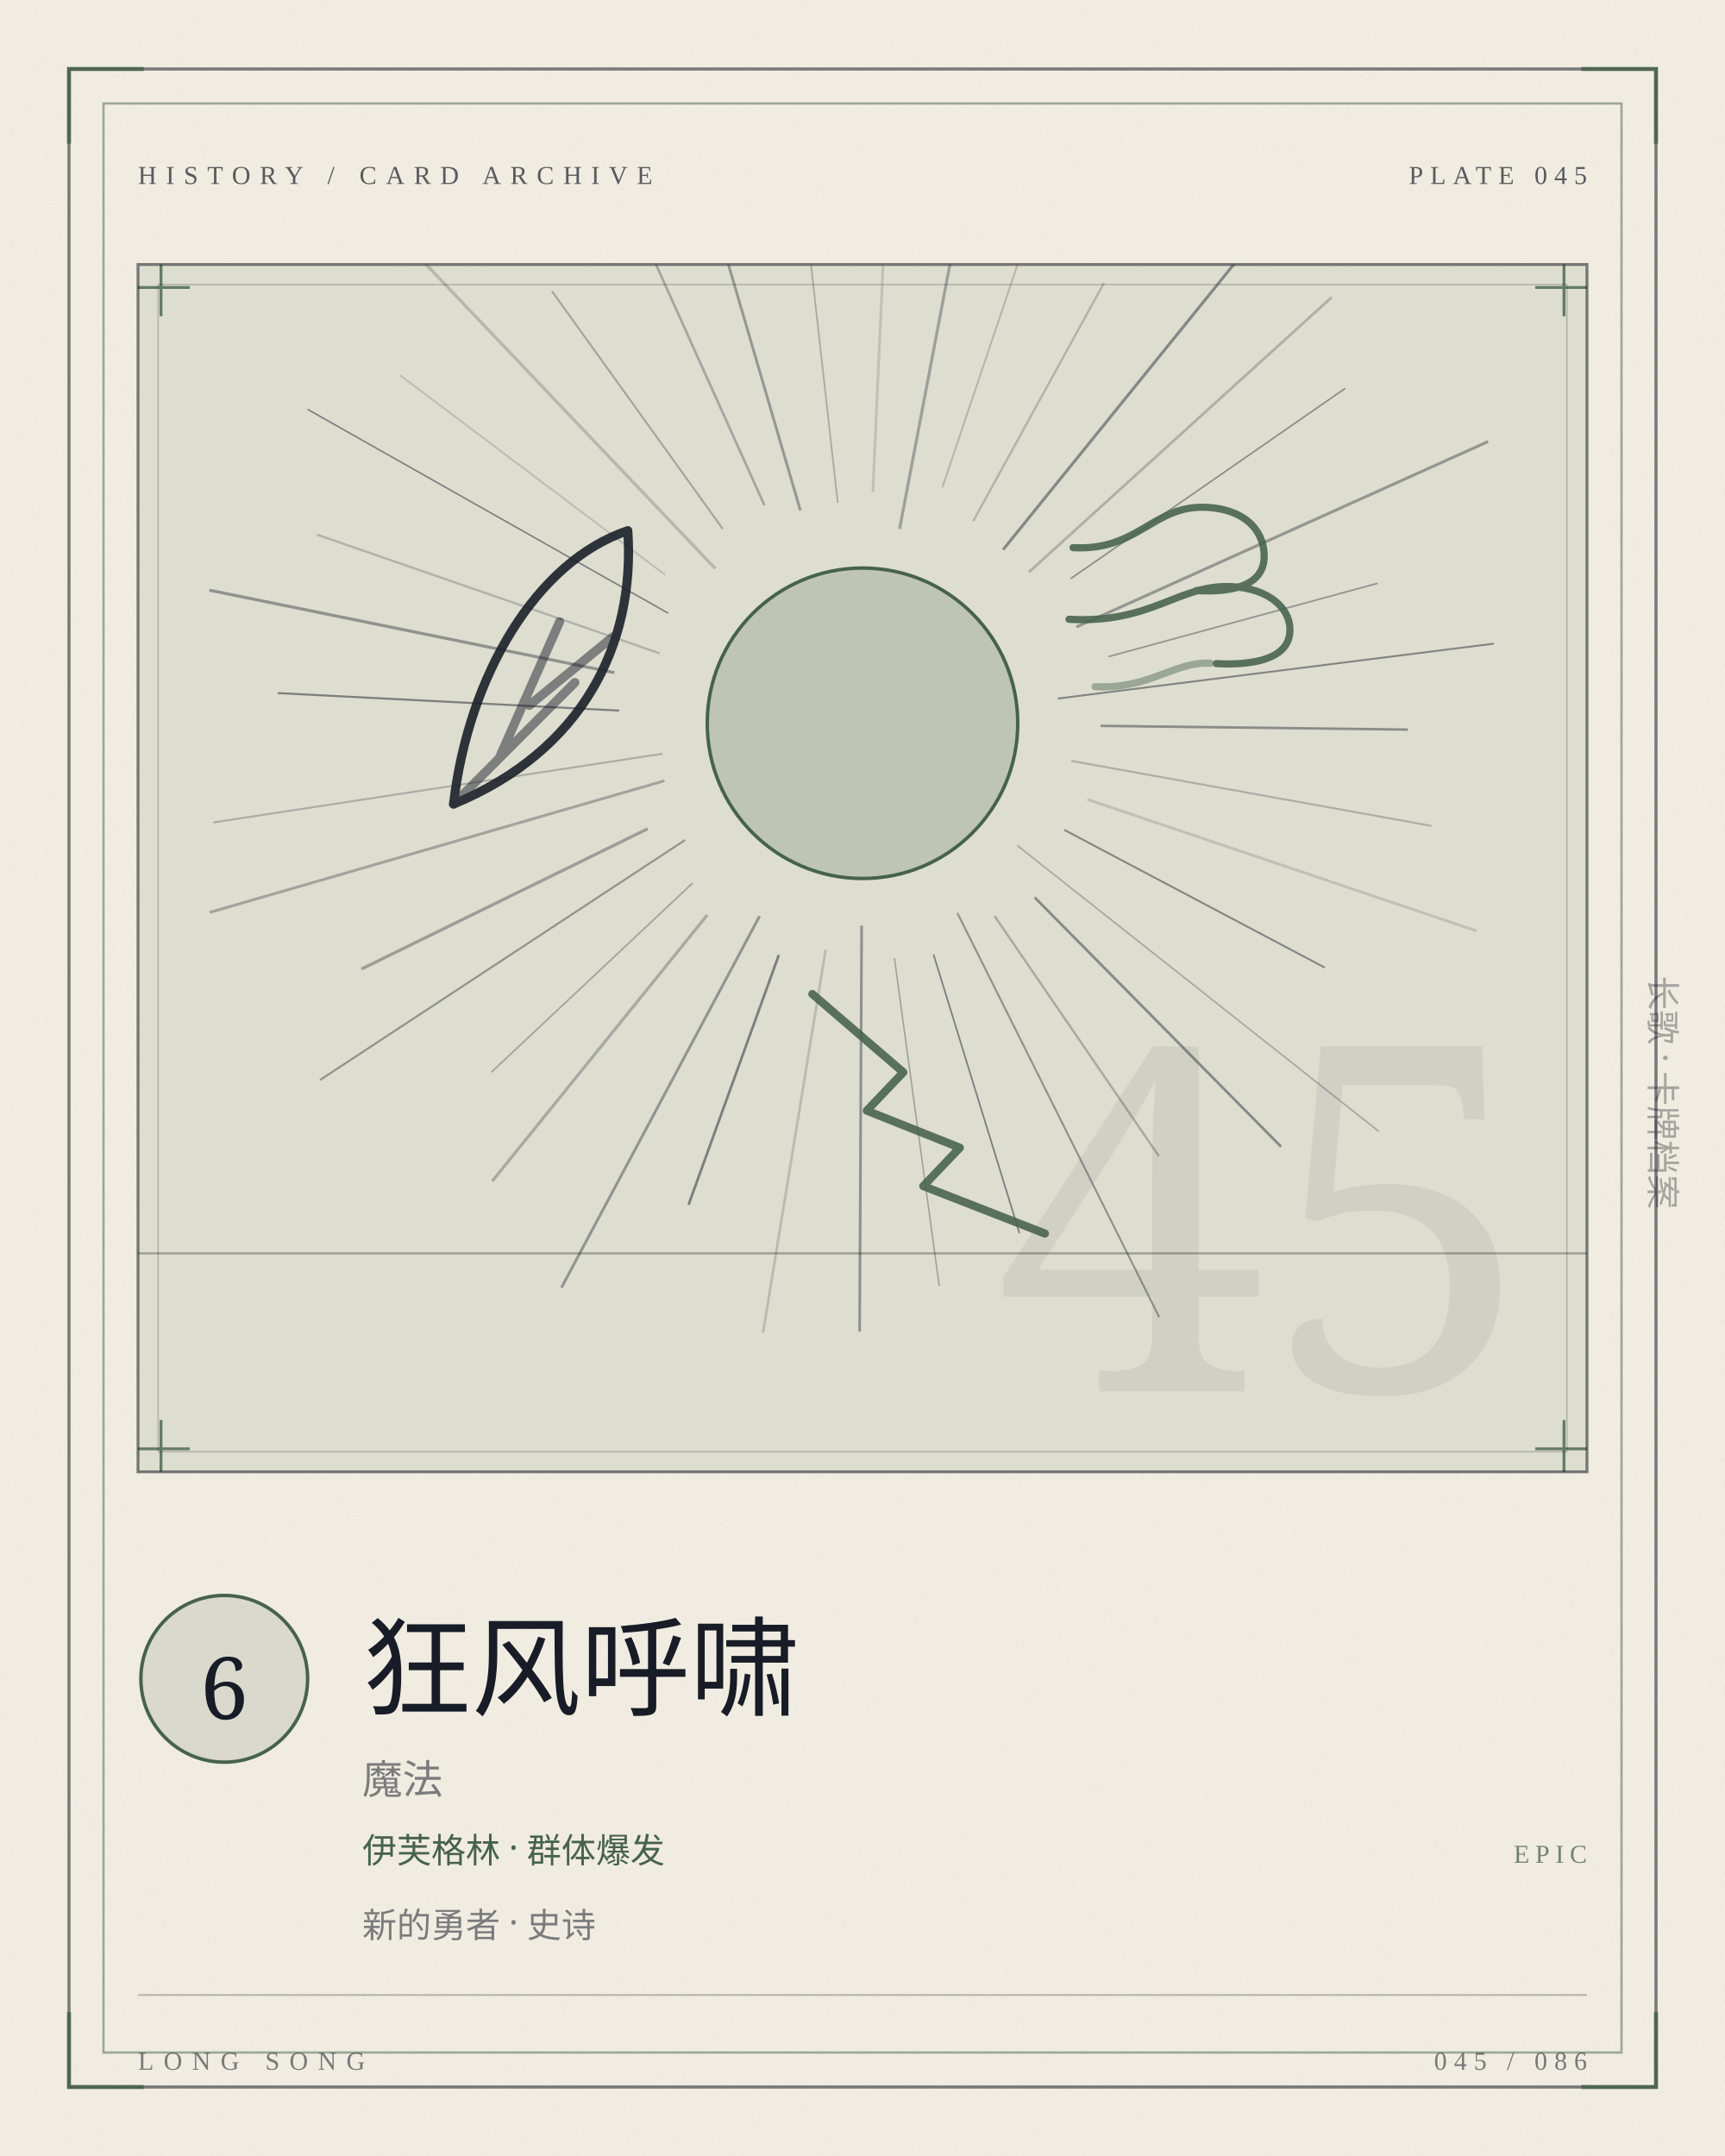
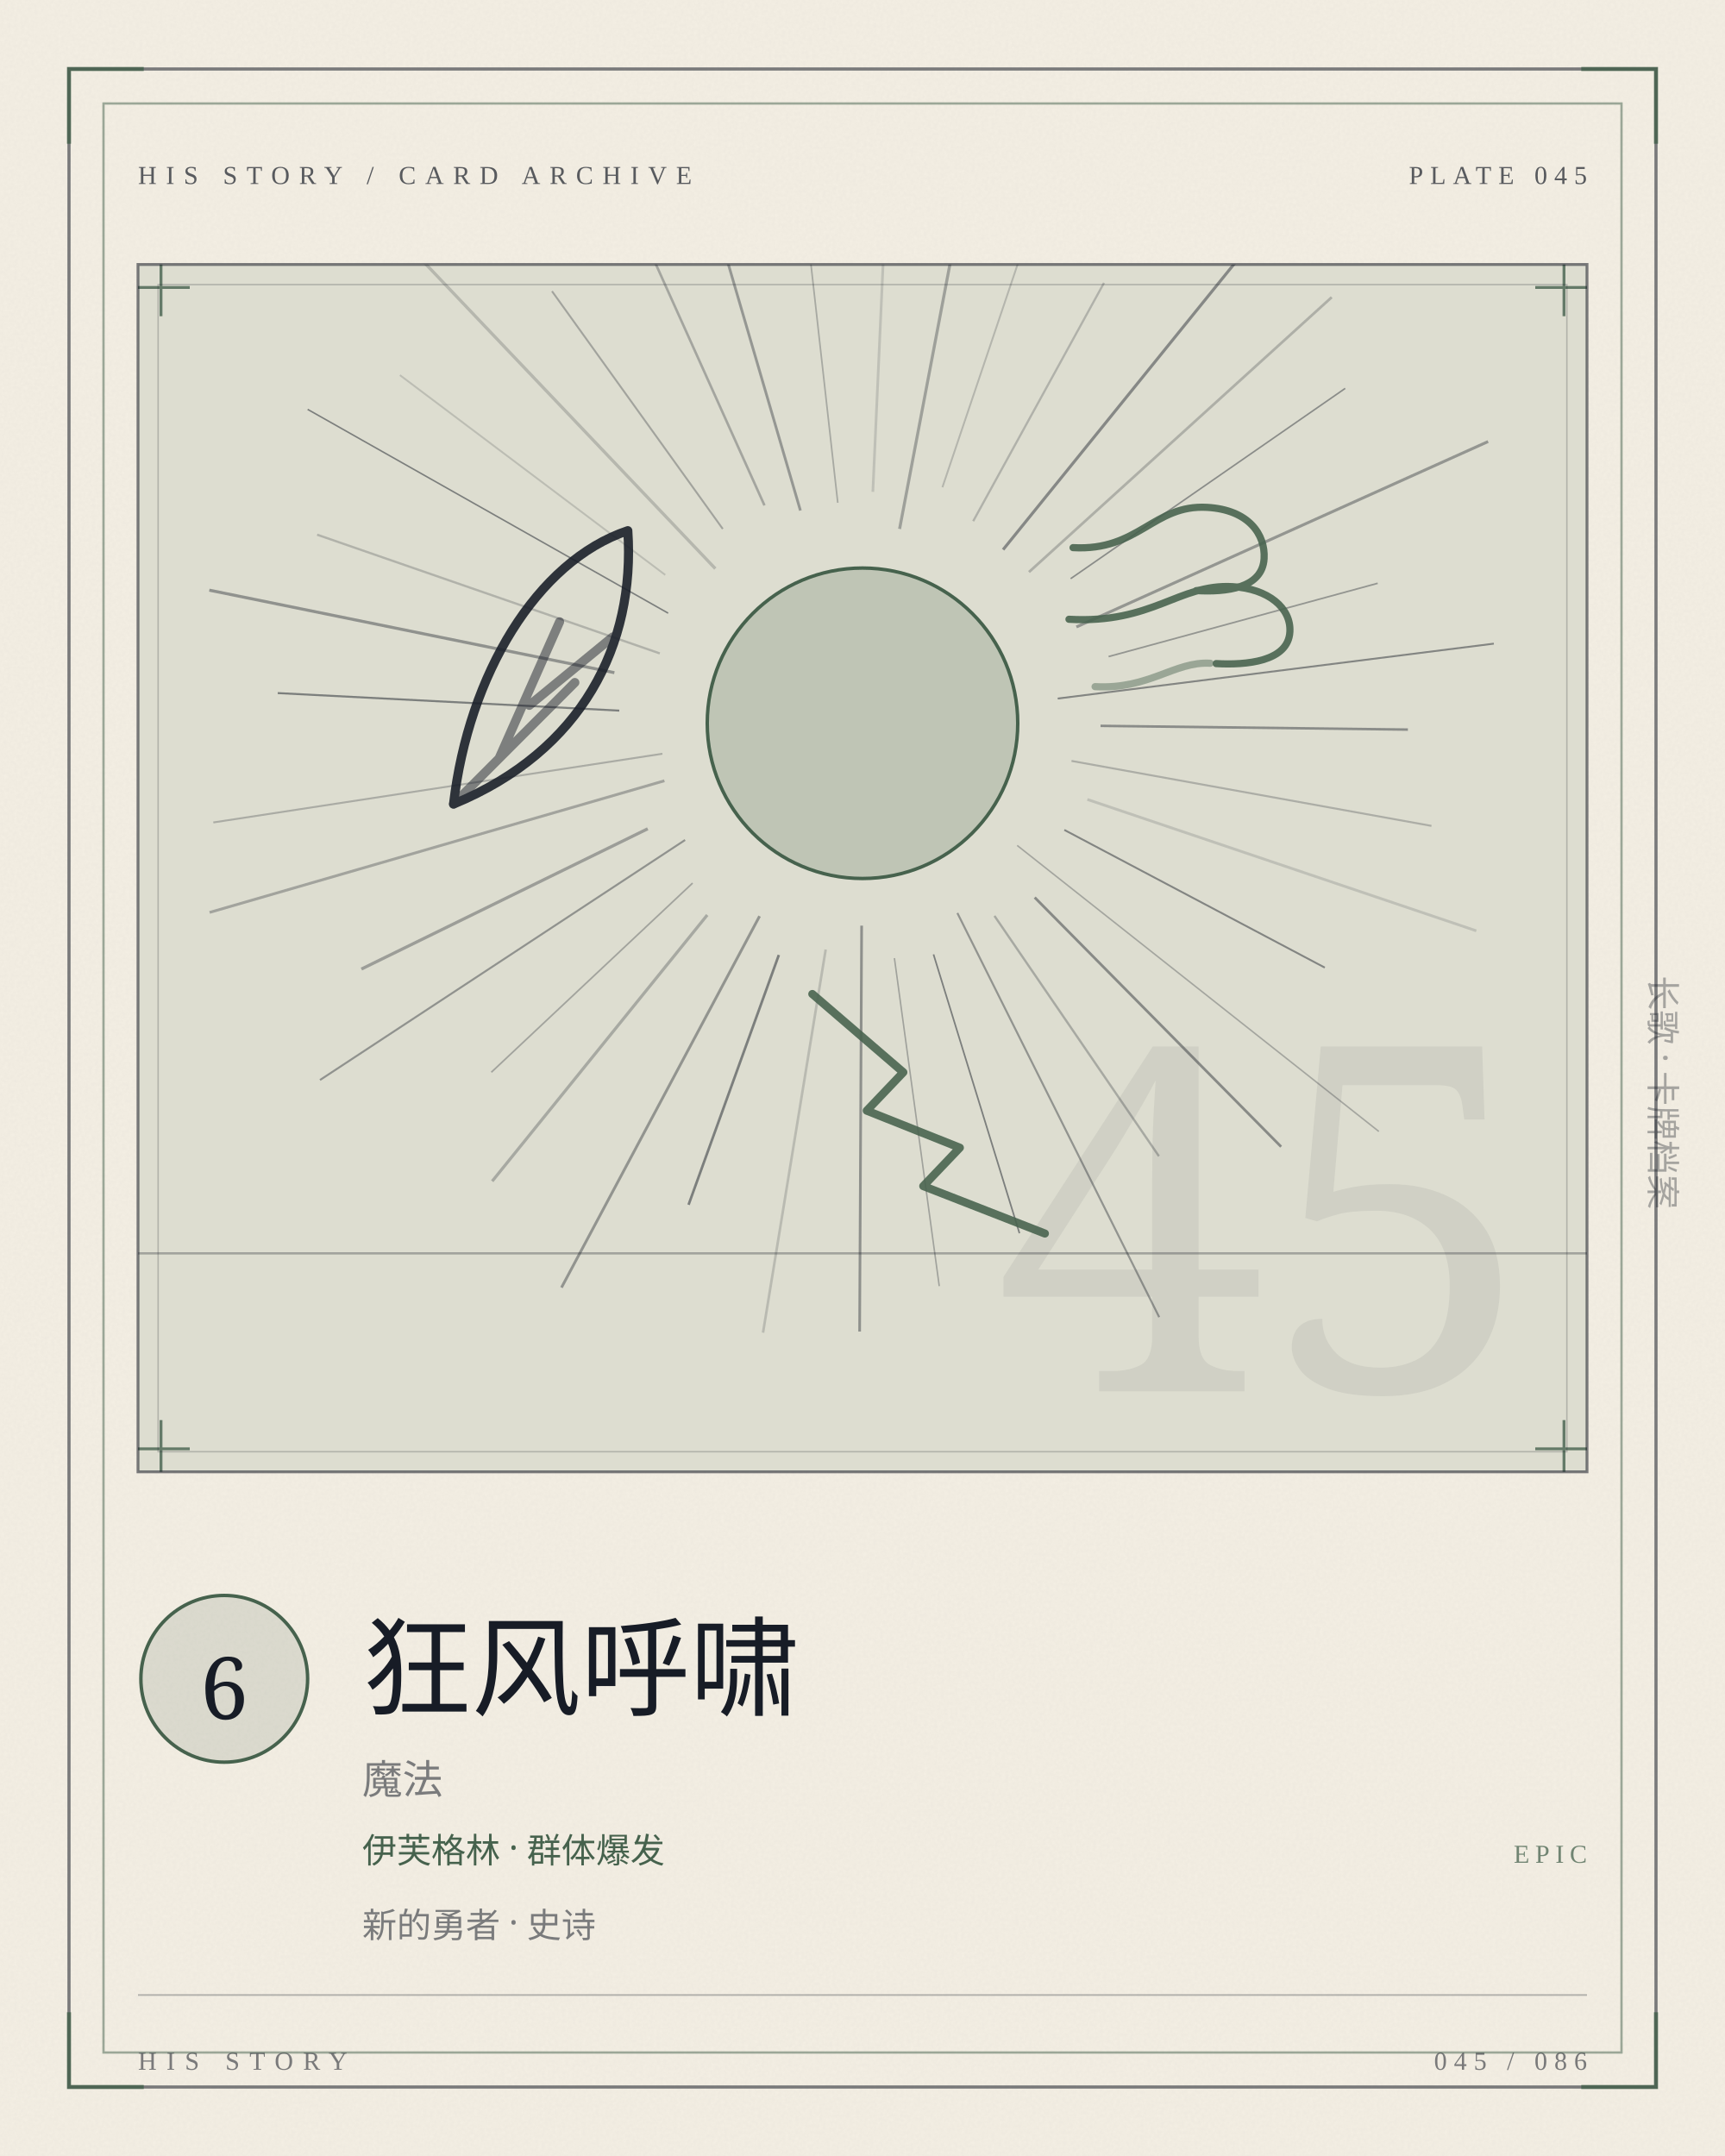
<svg xmlns="http://www.w3.org/2000/svg" width="600" height="750" viewBox="0 0 600 750">
  <defs>
    <clipPath id="artclip">
      <rect x="48" y="92" width="504" height="420" />
    </clipPath>
    <filter id="grain">
      <feTurbulence type="fractalNoise" baseFrequency="0.85" numOctaves="2" stitchTiles="stitch" />
      <feColorMatrix type="matrix" values="0 0 0 0 0  0 0 0 0 0  0 0 0 0 0  0 0 0 0.16 0" />
    </filter>
  </defs>
  <rect width="600" height="750" fill="#f4efe4" />
  <rect width="600" height="750" fill="#171c26" filter="url(#grain)" opacity=".16" />
  <rect x="24" y="24" width="552" height="702" fill="none" stroke="#171c26" stroke-width="1.1" opacity=".55" />
  <rect x="36" y="36" width="528" height="678" fill="none" stroke="#46624d" stroke-width=".8" opacity=".5" />
  <path d="M24 50 V24 H50 M550 24 H576 V50 M576 700 V726 H550 M50 726 H24 V700" fill="none" stroke="#46624d" stroke-width="1.4" opacity=".85" />
-   <text x="48" y="64" font-family="Georgia, Times New Roman, serif" font-size="9" fill="#171c26" text-anchor="start" letter-spacing="3.2" opacity="0.7">HISTORY / CARD ARCHIVE</text>
+   <text x="48" y="64" font-family="Georgia, Times New Roman, serif" font-size="9" fill="#171c26" text-anchor="start" letter-spacing="3.2" opacity="0.7">HIS STORY / CARD ARCHIVE</text>
  <text x="552" y="64" font-family="Georgia, Times New Roman, serif" font-size="9" fill="#171c26" text-anchor="end" letter-spacing="2.4" opacity="0.7">PLATE 045</text>
  <g clip-path="url(#artclip)">
    <rect x="48" y="92" width="504" height="420" fill="#ddddd0" />
    <g transform="translate(48 92)">
      <circle cx="252.0" cy="159.6" r="54" fill="#46624d" opacity=".2" />
      <circle cx="252.0" cy="159.6" r="54" fill="none" stroke="#46624d" stroke-width="1.2" />
      <line x1="334.8" y1="160.5" x2="441.7" y2="161.8" stroke="#171c26" stroke-width="0.87" opacity="0.42" />
      <line x1="324.7" y1="172.7" x2="449.9" y2="195.3" stroke="#171c26" stroke-width="0.68" opacity="0.25" />
      <line x1="330.2" y1="186.1" x2="465.5" y2="231.8" stroke="#171c26" stroke-width="0.96" opacity="0.15" />
      <line x1="322.2" y1="196.7" x2="412.8" y2="244.6" stroke="#171c26" stroke-width="0.65" opacity="0.46" />
      <line x1="305.8" y1="202.1" x2="431.6" y2="301.6" stroke="#171c26" stroke-width="0.52" opacity="0.29" />
      <line x1="311.9" y1="220.2" x2="397.6" y2="306.9" stroke="#171c26" stroke-width="0.92" opacity="0.43" />
      <line x1="297.9" y1="226.6" x2="355.1" y2="310.2" stroke="#171c26" stroke-width="0.78" opacity="0.27" />
      <line x1="285.0" y1="225.6" x2="355.2" y2="366.2" stroke="#171c26" stroke-width="0.70" opacity="0.38" />
      <line x1="276.7" y1="240.0" x2="306.6" y2="337.0" stroke="#171c26" stroke-width="0.56" opacity="0.49" />
      <line x1="263.1" y1="241.3" x2="278.7" y2="355.4" stroke="#171c26" stroke-width="0.51" opacity="0.31" />
      <line x1="251.7" y1="230.0" x2="251.0" y2="371.2" stroke="#171c26" stroke-width="0.93" opacity="0.40" />
      <line x1="239.2" y1="238.3" x2="217.4" y2="371.6" stroke="#171c26" stroke-width="0.89" opacity="0.18" />
      <line x1="222.9" y1="240.2" x2="191.5" y2="327.1" stroke="#171c26" stroke-width="0.89" opacity="0.49" />
      <line x1="216.2" y1="226.7" x2="147.3" y2="355.9" stroke="#171c26" stroke-width="0.96" opacity="0.38" />
      <line x1="198.0" y1="226.3" x2="123.2" y2="318.9" stroke="#171c26" stroke-width="1.05" opacity="0.27" />
      <line x1="192.9" y1="215.2" x2="122.9" y2="281.0" stroke="#171c26" stroke-width="0.57" opacity="0.30" />
      <line x1="190.3" y1="200.2" x2="63.3" y2="283.7" stroke="#171c26" stroke-width="0.69" opacity="0.39" />
      <line x1="177.3" y1="196.3" x2="77.7" y2="245.1" stroke="#171c26" stroke-width="1.08" opacity="0.33" />
      <line x1="183.1" y1="179.6" x2="24.9" y2="225.4" stroke="#171c26" stroke-width="0.97" opacity="0.30" />
      <line x1="182.4" y1="170.2" x2="26.2" y2="194.1" stroke="#171c26" stroke-width="0.66" opacity="0.26" />
      <line x1="167.4" y1="155.2" x2="48.6" y2="149.1" stroke="#171c26" stroke-width="0.70" opacity="0.49" />
      <line x1="165.7" y1="142.0" x2="24.8" y2="113.3" stroke="#171c26" stroke-width="1.05" opacity="0.39" />
      <line x1="181.5" y1="135.3" x2="62.3" y2="94.0" stroke="#171c26" stroke-width="0.78" opacity="0.22" />
      <line x1="184.4" y1="121.3" x2="59.0" y2="50.4" stroke="#171c26" stroke-width="0.52" opacity="0.49" />
      <line x1="183.4" y1="108.0" x2="91.1" y2="38.5" stroke="#171c26" stroke-width="0.64" opacity="0.17" />
      <line x1="200.8" y1="105.8" x2="91.0" y2="-9.7" stroke="#171c26" stroke-width="1.09" opacity="0.20" />
      <line x1="203.4" y1="92.0" x2="144.0" y2="9.3" stroke="#171c26" stroke-width="0.66" opacity="0.30" />
      <line x1="217.9" y1="83.8" x2="168.1" y2="-26.8" stroke="#171c26" stroke-width="0.86" opacity="0.29" />
      <line x1="230.4" y1="85.6" x2="190.5" y2="-50.8" stroke="#171c26" stroke-width="0.95" opacity="0.36" />
      <line x1="243.4" y1="82.9" x2="229.6" y2="-39.8" stroke="#171c26" stroke-width="0.56" opacity="0.27" />
      <line x1="255.6" y1="79.1" x2="262.5" y2="-74.5" stroke="#171c26" stroke-width="0.93" opacity="0.15" />
      <line x1="264.9" y1="92.0" x2="291.2" y2="-46.3" stroke="#171c26" stroke-width="1.05" opacity="0.32" />
      <line x1="279.8" y1="77.5" x2="314.1" y2="-24.2" stroke="#171c26" stroke-width="0.63" opacity="0.21" />
      <line x1="290.5" y1="89.3" x2="336.0" y2="6.4" stroke="#171c26" stroke-width="0.75" opacity="0.23" />
      <line x1="300.9" y1="99.2" x2="387.1" y2="-7.4" stroke="#171c26" stroke-width="1.03" opacity="0.44" />
      <line x1="309.9" y1="107.0" x2="415.2" y2="11.4" stroke="#171c26" stroke-width="0.92" opacity="0.24" />
      <line x1="324.4" y1="109.3" x2="419.9" y2="43.1" stroke="#171c26" stroke-width="0.54" opacity="0.42" />
      <line x1="326.4" y1="126.1" x2="469.6" y2="61.6" stroke="#171c26" stroke-width="1.01" opacity="0.37" />
      <line x1="337.6" y1="136.4" x2="431.2" y2="110.9" stroke="#171c26" stroke-width="0.56" opacity="0.37" />
      <line x1="319.9" y1="151.0" x2="471.6" y2="131.9" stroke="#171c26" stroke-width="0.65" opacity="0.46" />
      <line x1="0" y1="344" x2="504" y2="344" stroke="#171c26" stroke-width=".8" opacity=".3" />
    </g>
    <path d="M46 100 H66 M56 90 V110" stroke="#46624d" stroke-width="1" opacity=".8" />
    <path d="M534 100 H554 M544 90 V110" stroke="#46624d" stroke-width="1" opacity=".8" />
    <path d="M46 504 H66 M56 494 V514" stroke="#46624d" stroke-width="1" opacity=".8" />
    <path d="M534 504 H554 M544 494 V514" stroke="#46624d" stroke-width="1" opacity=".8" />
    <text x="534" y="484" font-family="Georgia, serif" font-size="168" fill="#171c26" opacity=".07" text-anchor="end">45</text>
    <g transform="translate(363.9 157.6) rotate(3.258184 52.0 52.0) scale(1.04)" color="#46624d" opacity="0.88" fill="none" stroke="currentColor" stroke-width="2.4" stroke-linecap="round" stroke-linejoin="round">
      <path d="M8 34 C30 34 34 18 52 18 C66 18 72 26 72 34 C72 44 60 46 50 46" />
      <path d="M8 58 C36 58 44 44 62 44 C74 44 82 50 82 58 C82 68 68 70 58 70" />
      <path d="M18 80 C36 80 44 70 56 70" opacity=".5" />
    </g>
    <g transform="translate(118.1 168.8) rotate(-0.06186242 66.0 66.0) scale(1.32)" color="#171c26" opacity="0.88" fill="none" stroke="currentColor" stroke-width="2.4" stroke-linecap="round" stroke-linejoin="round">
      <path d="M30 84 C34 50 52 20 76 12 C78 42 64 70 30 84 Z" />
      <path d="M30 84 L62 52 M42 72 L58 36 M50 58 L72 40" opacity=".55" />
    </g>
    <g transform="translate(266.2 327.0) rotate(-6.582656 59.0 59.0) scale(1.18)" color="#46624d" opacity="0.88" fill="none" stroke="currentColor" stroke-width="2.4" stroke-linecap="round" stroke-linejoin="round">
      <path d="M18 12 L42 38 L30 48 L56 62 L44 72 L78 90" />
    </g>
  </g>
  <rect x="48" y="92" width="504" height="420" fill="none" stroke="#171c26" stroke-width="1" opacity=".55" />
  <rect x="55" y="99" width="490" height="406" fill="none" stroke="#171c26" stroke-width=".5" opacity=".22" />
  <circle cx="78" cy="584" r="29" fill="#46624d" opacity=".14" />
  <circle cx="78" cy="584" r="29" fill="none" stroke="#46624d" stroke-width="1.2" />
  <text x="78" y="598" font-family="Georgia, serif" font-size="30" fill="#171c26" text-anchor="middle">6</text>
  <text x="126" y="594" font-family="Noto Serif SC, Songti SC, SimSun, serif" font-size="38" fill="#171c26" text-anchor="start" letter-spacing="0" opacity="1" font-weight="500">狂风呼啸</text>
  <text x="126" y="624" font-family="Noto Serif SC, Songti SC, SimSun, serif" font-size="14" fill="#7a7b7c" text-anchor="start" letter-spacing="0" opacity="1" font-weight="400">魔法</text>
  <text x="126" y="648" font-family="Noto Serif SC, Songti SC, SimSun, serif" font-size="12" fill="#46624d" text-anchor="start" letter-spacing="0" opacity="1" font-weight="400">伊芙格林 · 群体爆发</text>
  <text x="126" y="674" font-family="Noto Serif SC, Songti SC, SimSun, serif" font-size="12" fill="#7a7b7c" text-anchor="start" letter-spacing="0" opacity="1" font-weight="400">新的勇者 · 史诗</text>
  <text x="552" y="648" font-family="Georgia, Times New Roman, serif" font-size="9" fill="#46624d" text-anchor="end" letter-spacing="2" opacity="0.75">EPIC</text>
  <text x="552" y="674" font-family="Georgia, Times New Roman, serif" font-size="9" fill="#7a7b7c" text-anchor="end" letter-spacing="1.2" opacity="0.75" />
  <line x1="48" y1="694" x2="552" y2="694" stroke="#171c26" stroke-width=".6" opacity=".28" />
  <text x="574" y="380" font-family="Noto Serif SC, Songti SC, serif" font-size="12" fill="#171c26" opacity=".35" transform="rotate(90 574 380)" text-anchor="middle">长歌 · 卡牌档案</text>
-   <text x="48" y="720" font-family="Georgia, Times New Roman, serif" font-size="9" fill="#171c26" text-anchor="start" letter-spacing="3.4" opacity="0.55">LONG SONG</text>
+   <text x="48" y="720" font-family="Georgia, Times New Roman, serif" font-size="9" fill="#171c26" text-anchor="start" letter-spacing="3.4" opacity="0.55">HIS STORY</text>
  <text x="552" y="720" font-family="Georgia, Times New Roman, serif" font-size="9" fill="#171c26" text-anchor="end" letter-spacing="2.4" opacity="0.55">045 / 086</text>
</svg>
